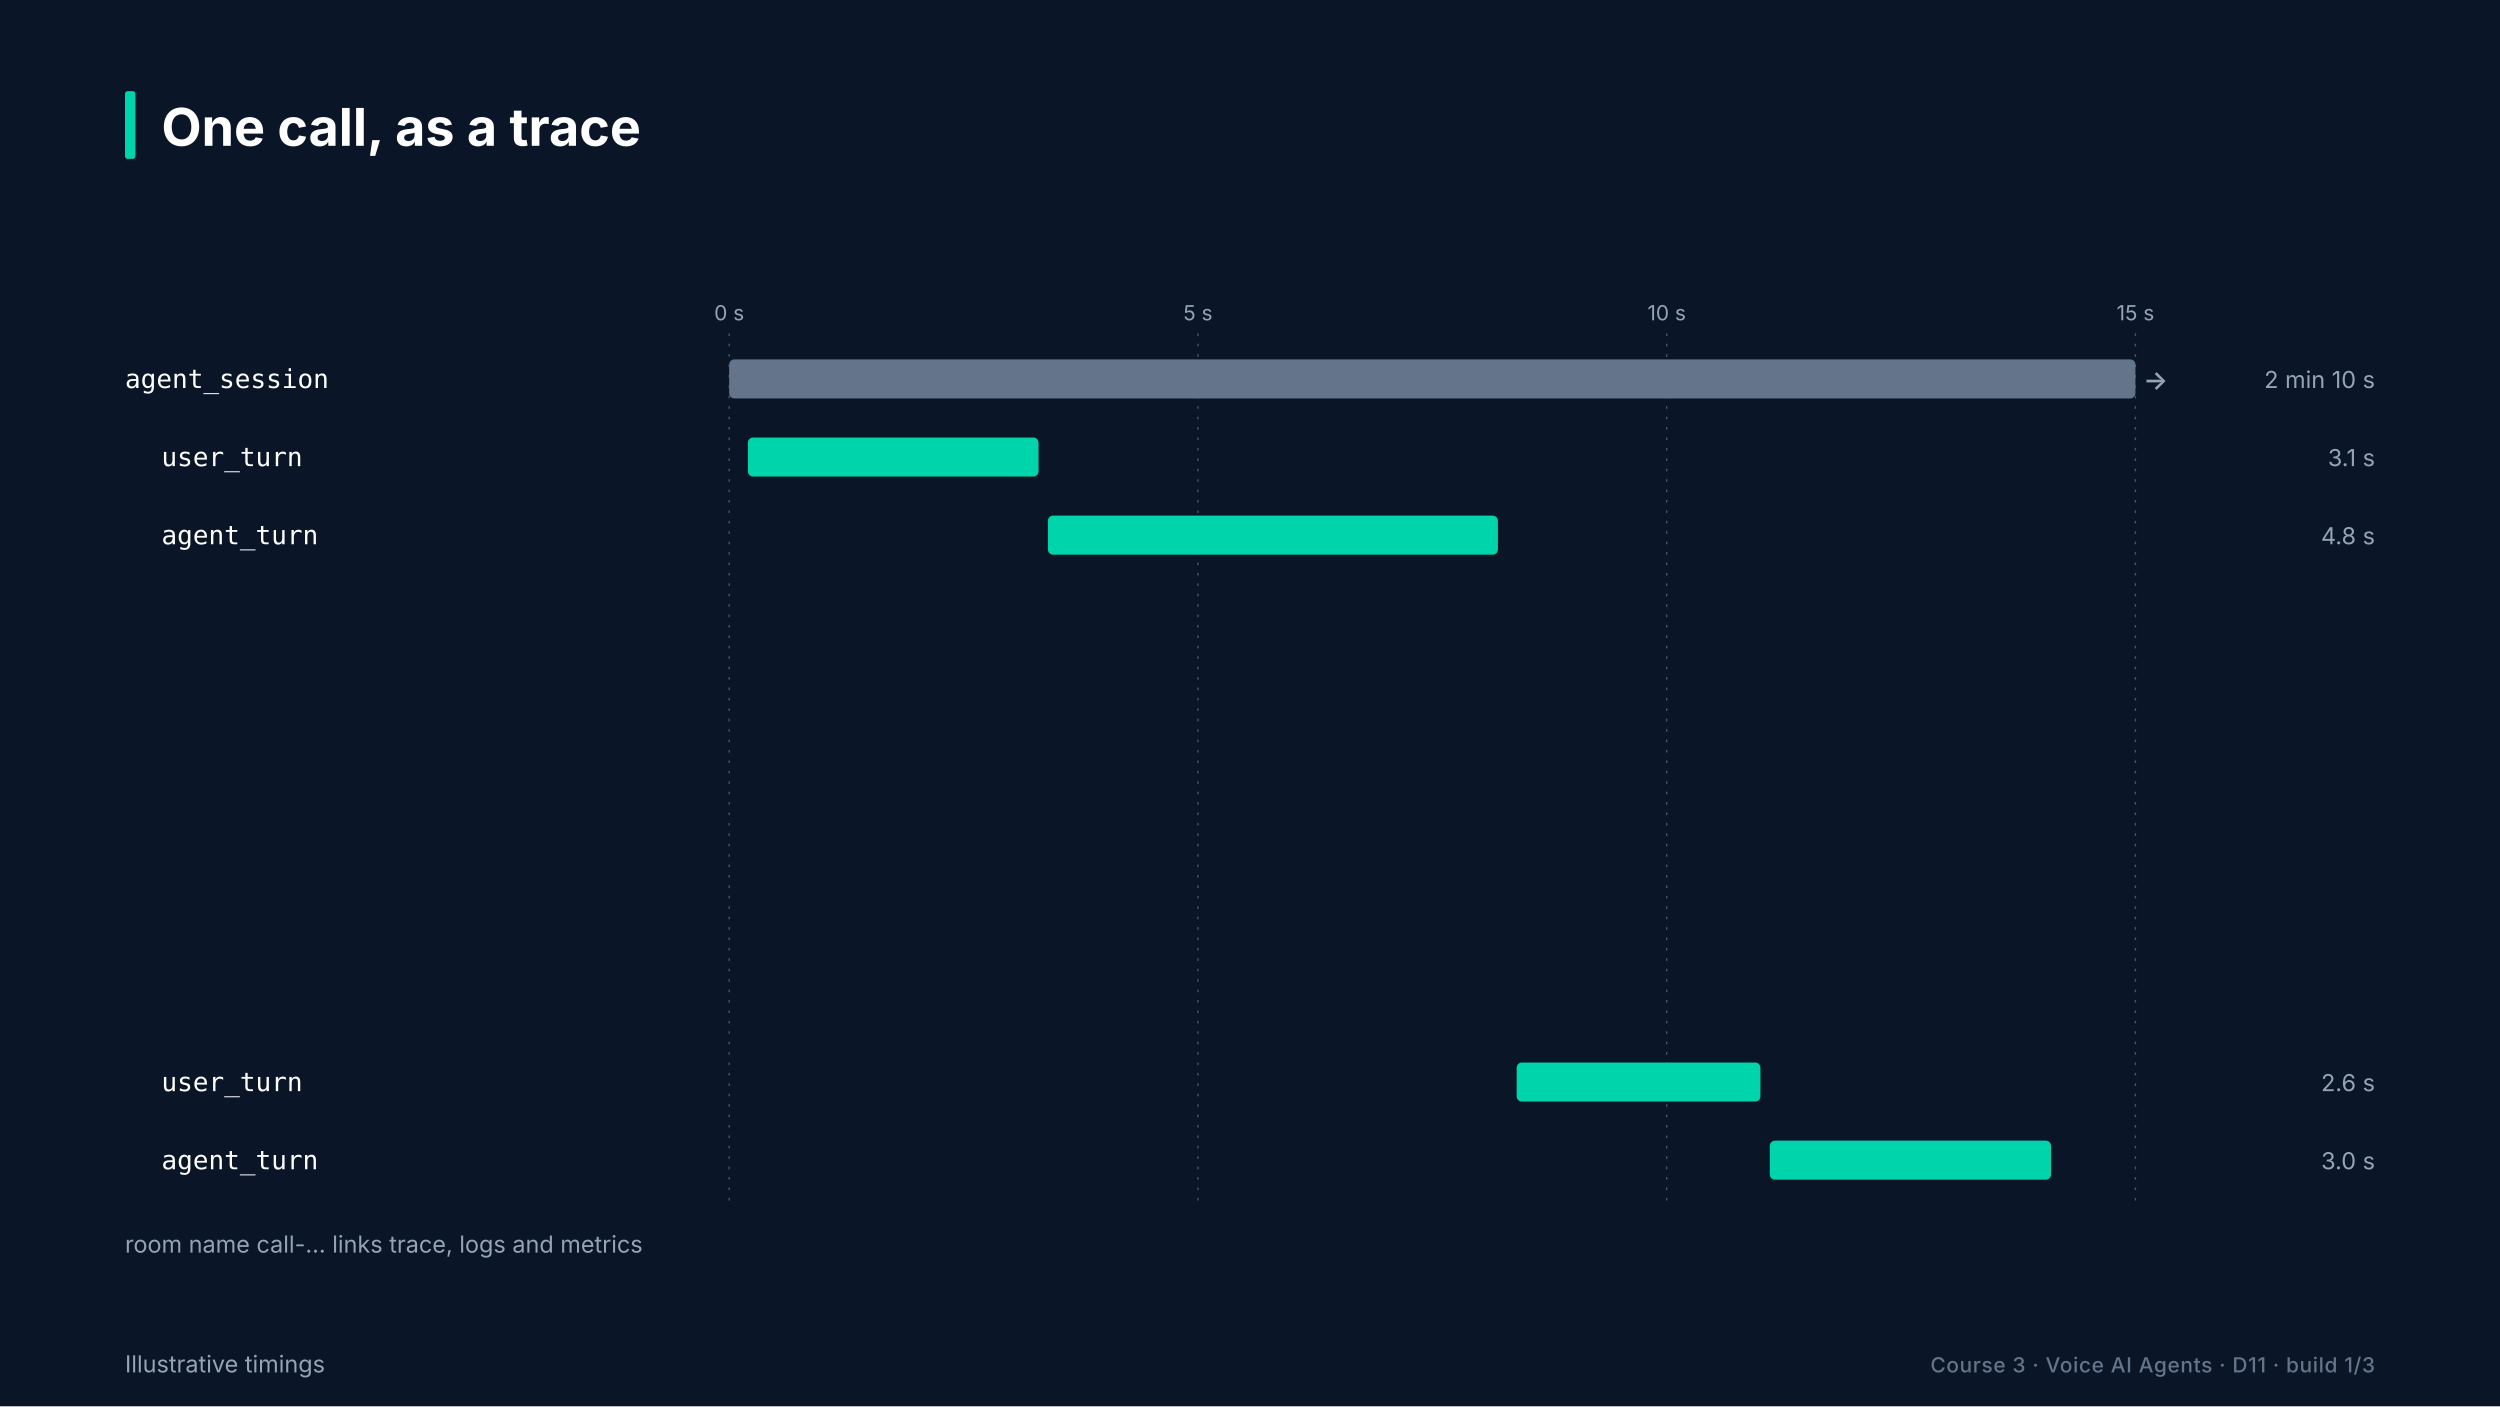
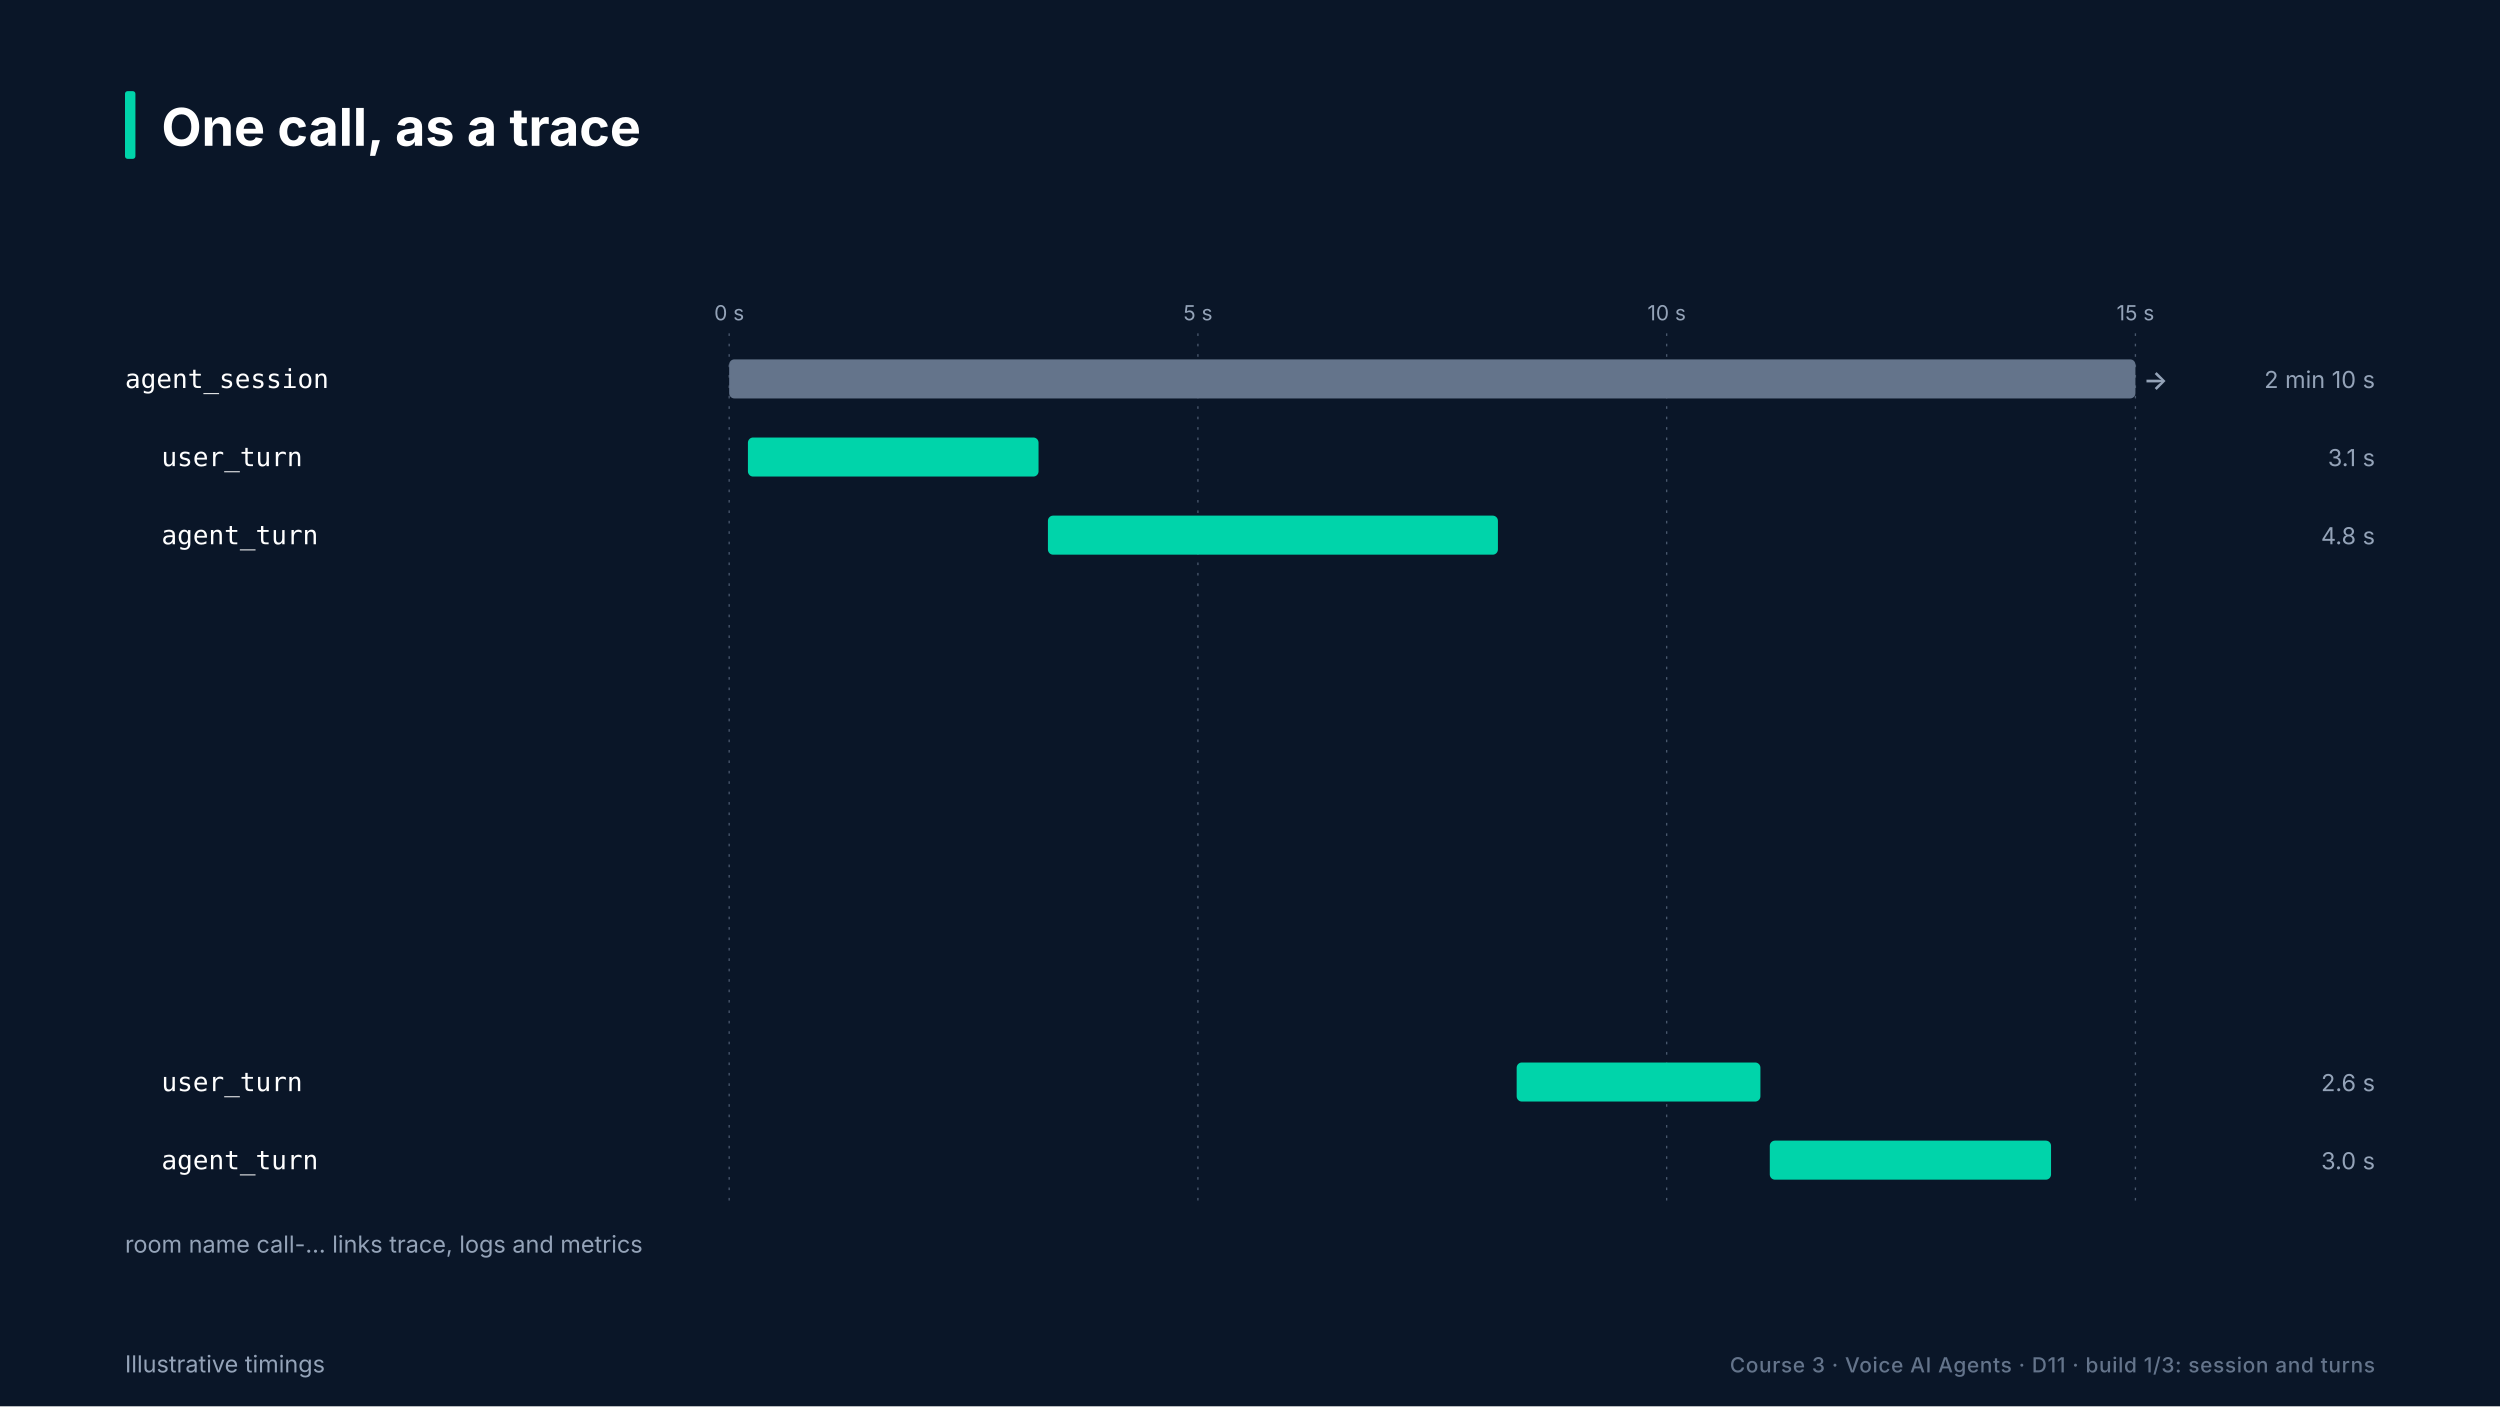
<svg xmlns="http://www.w3.org/2000/svg" viewBox="0 0 1920 1080" width="1920" height="1080" role="img" aria-labelledby="t-D11">
  <defs>
    <marker id="arr-flow" viewBox="0 0 16 16" markerWidth="16" markerHeight="16" refX="12" refY="8" orient="auto-start-reverse" markerUnits="userSpaceOnUse">
      <path d="M3 2.5 L12.5 8 L3 13.5" fill="none" stroke="#FFFFFF99" stroke-width="2.6" stroke-linecap="round" stroke-linejoin="round" />
    </marker>
    <marker id="arr-teal" viewBox="0 0 16 16" markerWidth="16" markerHeight="16" refX="12" refY="8" orient="auto-start-reverse" markerUnits="userSpaceOnUse">
      <path d="M3 2.5 L12.5 8 L3 13.5" fill="none" stroke="#00D4AA" stroke-width="2.6" stroke-linecap="round" stroke-linejoin="round" />
    </marker>
    <marker id="arr-red" viewBox="0 0 16 16" markerWidth="16" markerHeight="16" refX="12" refY="8" orient="auto-start-reverse" markerUnits="userSpaceOnUse">
      <path d="M3 2.5 L12.5 8 L3 13.5" fill="none" stroke="#FF4B4B" stroke-width="2.6" stroke-linecap="round" stroke-linejoin="round" />
    </marker>
    <marker id="arr-amber" viewBox="0 0 16 16" markerWidth="16" markerHeight="16" refX="12" refY="8" orient="auto-start-reverse" markerUnits="userSpaceOnUse">
      <path d="M3 2.5 L12.5 8 L3 13.5" fill="none" stroke="#FFB020" stroke-width="2.6" stroke-linecap="round" stroke-linejoin="round" />
    </marker>
    <marker id="arr-gray" viewBox="0 0 16 16" markerWidth="16" markerHeight="16" refX="12" refY="8" orient="auto-start-reverse" markerUnits="userSpaceOnUse">
      <path d="M3 2.5 L12.5 8 L3 13.5" fill="none" stroke="#64748B" stroke-width="2.6" stroke-linecap="round" stroke-linejoin="round" />
    </marker>
    <marker id="arr-white" viewBox="0 0 16 16" markerWidth="16" markerHeight="16" refX="12" refY="8" orient="auto-start-reverse" markerUnits="userSpaceOnUse">
      <path d="M3 2.5 L12.5 8 L3 13.5" fill="none" stroke="#FFFFFF" stroke-width="2.6" stroke-linecap="round" stroke-linejoin="round" />
    </marker>
  </defs>
  <rect width="1920" height="1080" fill="#0A1628" />
  <g id="diagram-title">
    <rect x="96" y="70" width="8" height="52" rx="2" fill="#00D4AA" />
    <text x="124" y="112" font-family="Inter, 'Inter var', 'Helvetica Neue', Arial, sans-serif" font-size="40" font-weight="700" fill="#FFFFFF">One call, as a trace</text>
-     <text x="1824" y="1054" font-family="Inter, 'Inter var', 'Helvetica Neue', Arial, sans-serif" font-size="16" font-weight="500" fill="#64748B" text-anchor="end" letter-spacing="0.5">Course 3 · Voice AI Agents · D11 · build 1/3</text>
+     <text x="1824" y="1054" font-family="Inter, 'Inter var', 'Helvetica Neue', Arial, sans-serif" font-size="16" font-weight="500" fill="#64748B" text-anchor="end" letter-spacing="0.5">Course 3 · Voice AI Agents · D11 · build 1/3: session and turns</text>
  </g>
  <g id="diagram-footnote">
    <text x="96" y="1054" font-family="Inter, 'Inter var', 'Helvetica Neue', Arial, sans-serif" font-size="18" font-weight="400" fill="#94A3B8">Illustrative timings</text>
  </g>
  <g id="build-1">
    <path d="M560.0 256 V922" stroke="#64748B" stroke-width="1" stroke-dasharray="2 6" opacity="0.7" />
    <text x="560.0" y="246" font-family="Inter, 'Inter var', 'Helvetica Neue', Arial, sans-serif" font-size="16" font-weight="400" fill="#94A3B8" text-anchor="middle">0 s</text>
    <path d="M920.0 256 V922" stroke="#64748B" stroke-width="1" stroke-dasharray="2 6" opacity="0.7" />
    <text x="920.0" y="246" font-family="Inter, 'Inter var', 'Helvetica Neue', Arial, sans-serif" font-size="16" font-weight="400" fill="#94A3B8" text-anchor="middle">5 s</text>
    <path d="M1280.0 256 V922" stroke="#64748B" stroke-width="1" stroke-dasharray="2 6" opacity="0.7" />
    <text x="1280.0" y="246" font-family="Inter, 'Inter var', 'Helvetica Neue', Arial, sans-serif" font-size="16" font-weight="400" fill="#94A3B8" text-anchor="middle">10 s</text>
    <path d="M1640.0 256 V922" stroke="#64748B" stroke-width="1" stroke-dasharray="2 6" opacity="0.7" />
    <text x="1640.0" y="246" font-family="Inter, 'Inter var', 'Helvetica Neue', Arial, sans-serif" font-size="16" font-weight="400" fill="#94A3B8" text-anchor="middle">15 s</text>
    <text x="96" y="298" font-family="'JetBrains Mono', 'Fira Code', Menlo, Consolas, monospace" font-size="20" font-weight="500" fill="#FFFFFF" text-anchor="start">agent_session</text>
    <rect x="560.0" y="276" width="1080.0" height="30" rx="4" fill="#64748B" />
    <text x="1824" y="298" font-family="Inter, 'Inter var', 'Helvetica Neue', Arial, sans-serif" font-size="18" font-weight="400" fill="#94A3B8" text-anchor="end">2 min 10 s</text>
    <text x="1646" y="299" font-family="Inter, 'Inter var', 'Helvetica Neue', Arial, sans-serif" font-size="20" font-weight="600" fill="#94A3B8" text-anchor="start">→</text>
    <text x="124" y="358" font-family="'JetBrains Mono', 'Fira Code', Menlo, Consolas, monospace" font-size="20" font-weight="500" fill="#FFFFFF" text-anchor="start">user_turn</text>
    <rect x="574.4" y="336" width="223.2" height="30" rx="4" fill="#00D4AA" />
    <text x="1824" y="358" font-family="Inter, 'Inter var', 'Helvetica Neue', Arial, sans-serif" font-size="18" font-weight="400" fill="#94A3B8" text-anchor="end">3.1 s</text>
    <text x="124" y="418" font-family="'JetBrains Mono', 'Fira Code', Menlo, Consolas, monospace" font-size="20" font-weight="500" fill="#FFFFFF" text-anchor="start">agent_turn</text>
    <rect x="804.8" y="396" width="345.6" height="30" rx="4" fill="#00D4AA" />
    <text x="1824" y="418" font-family="Inter, 'Inter var', 'Helvetica Neue', Arial, sans-serif" font-size="18" font-weight="400" fill="#94A3B8" text-anchor="end">4.8 s</text>
    <text x="124" y="838" font-family="'JetBrains Mono', 'Fira Code', Menlo, Consolas, monospace" font-size="20" font-weight="500" fill="#FFFFFF" text-anchor="start">user_turn</text>
    <rect x="1164.8" y="816" width="187.2" height="30" rx="4" fill="#00D4AA" />
    <text x="1824" y="838" font-family="Inter, 'Inter var', 'Helvetica Neue', Arial, sans-serif" font-size="18" font-weight="400" fill="#94A3B8" text-anchor="end">2.6 s</text>
    <text x="124" y="898" font-family="'JetBrains Mono', 'Fira Code', Menlo, Consolas, monospace" font-size="20" font-weight="500" fill="#FFFFFF" text-anchor="start">agent_turn</text>
    <rect x="1359.2" y="876" width="216.0" height="30" rx="4" fill="#00D4AA" />
    <text x="1824" y="898" font-family="Inter, 'Inter var', 'Helvetica Neue', Arial, sans-serif" font-size="18" font-weight="400" fill="#94A3B8" text-anchor="end">3.0 s</text>
    <text x="96" y="962" font-family="Inter, 'Inter var', 'Helvetica Neue', Arial, sans-serif" font-size="18" font-weight="400" fill="#94A3B8" text-anchor="start">room name call-… links trace, logs and metrics</text>
  </g>
</svg>
